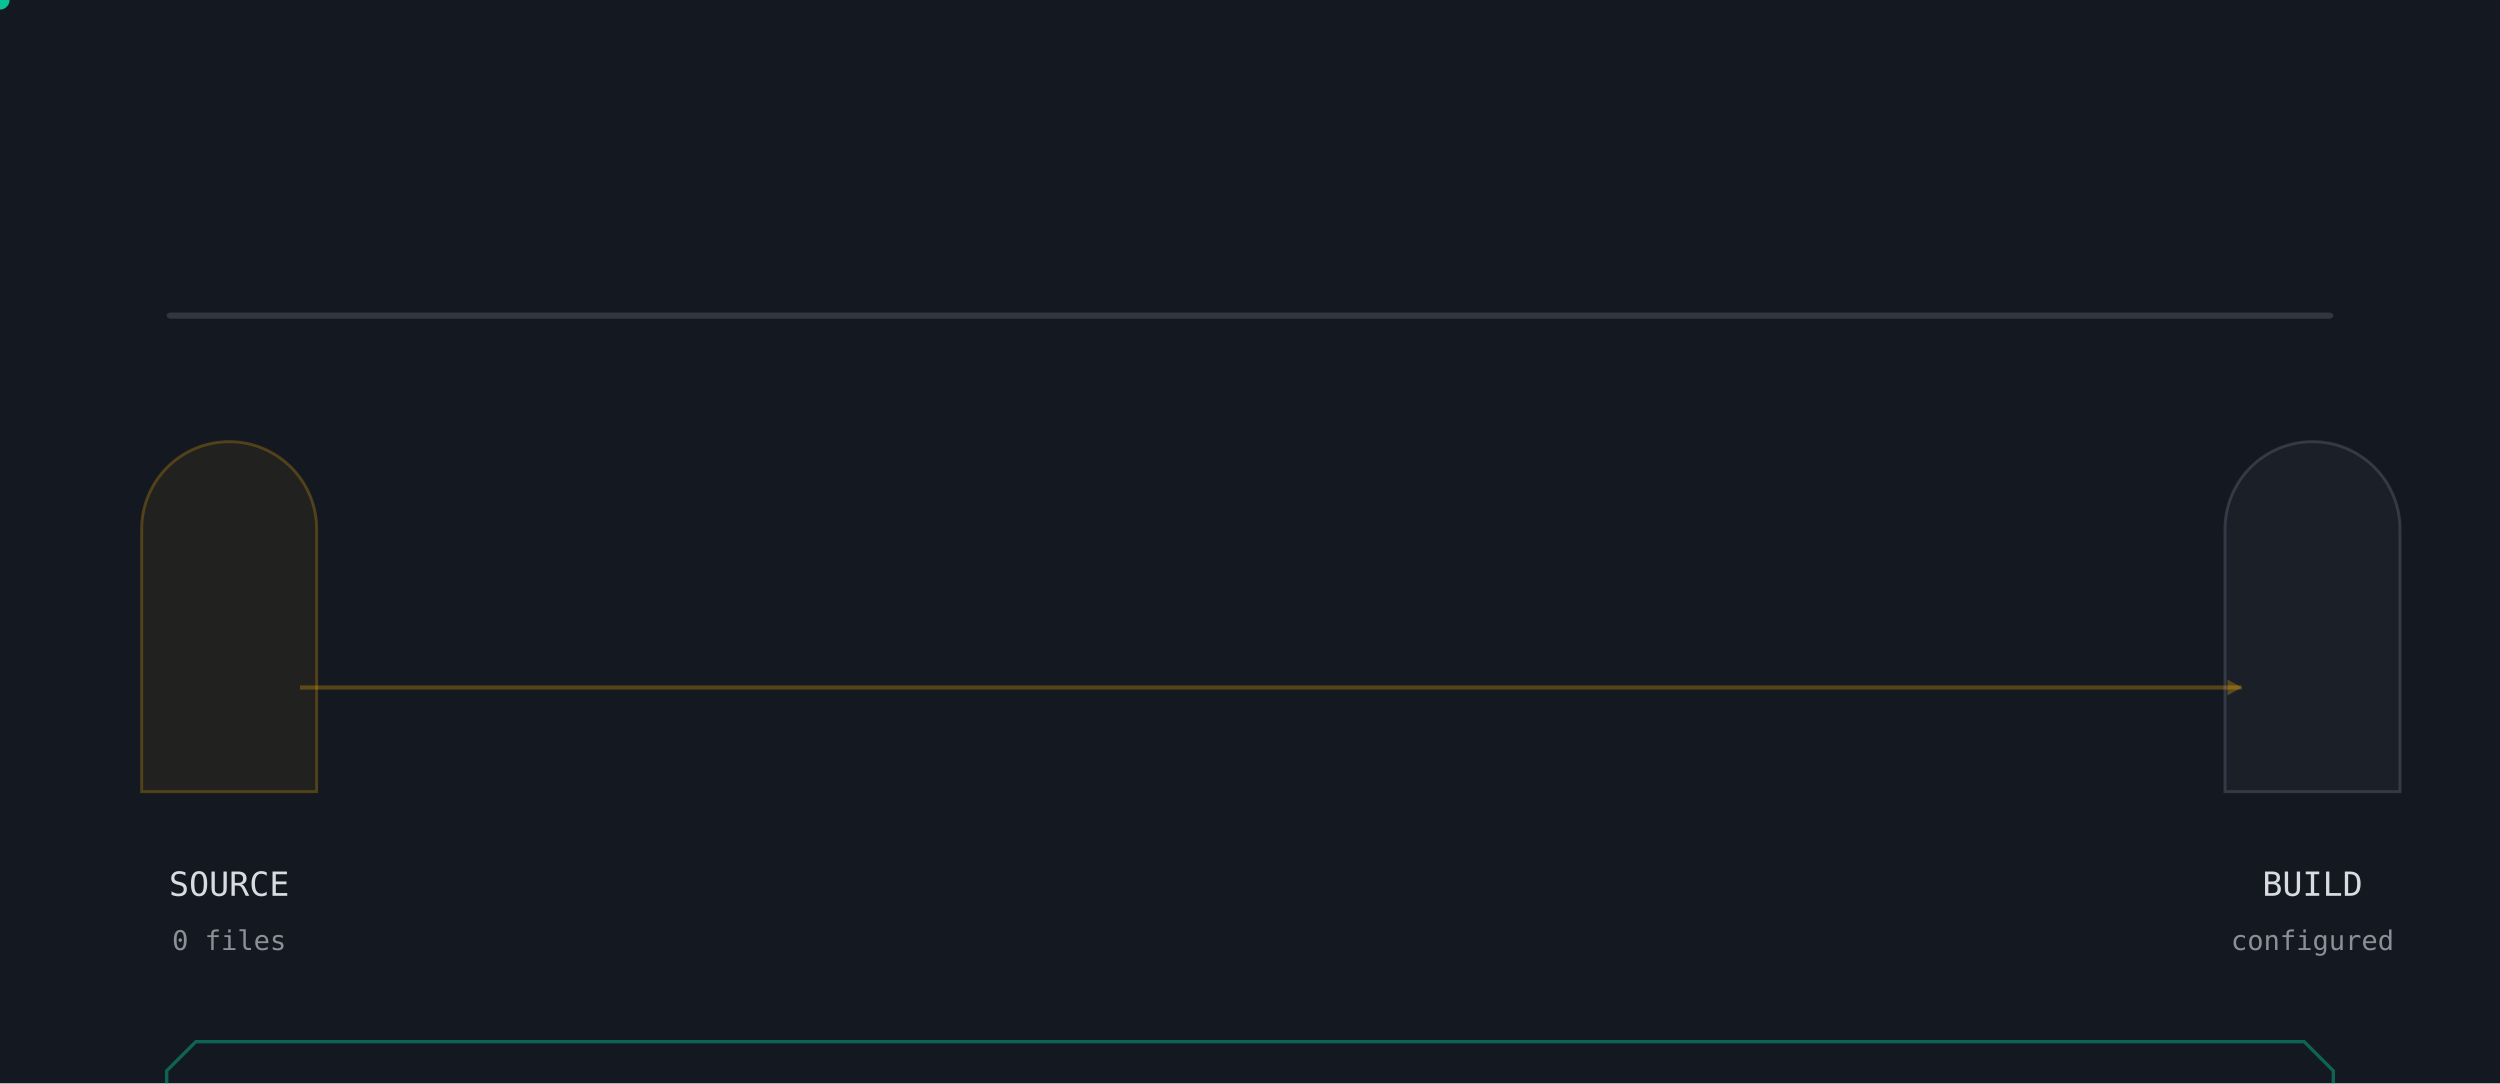
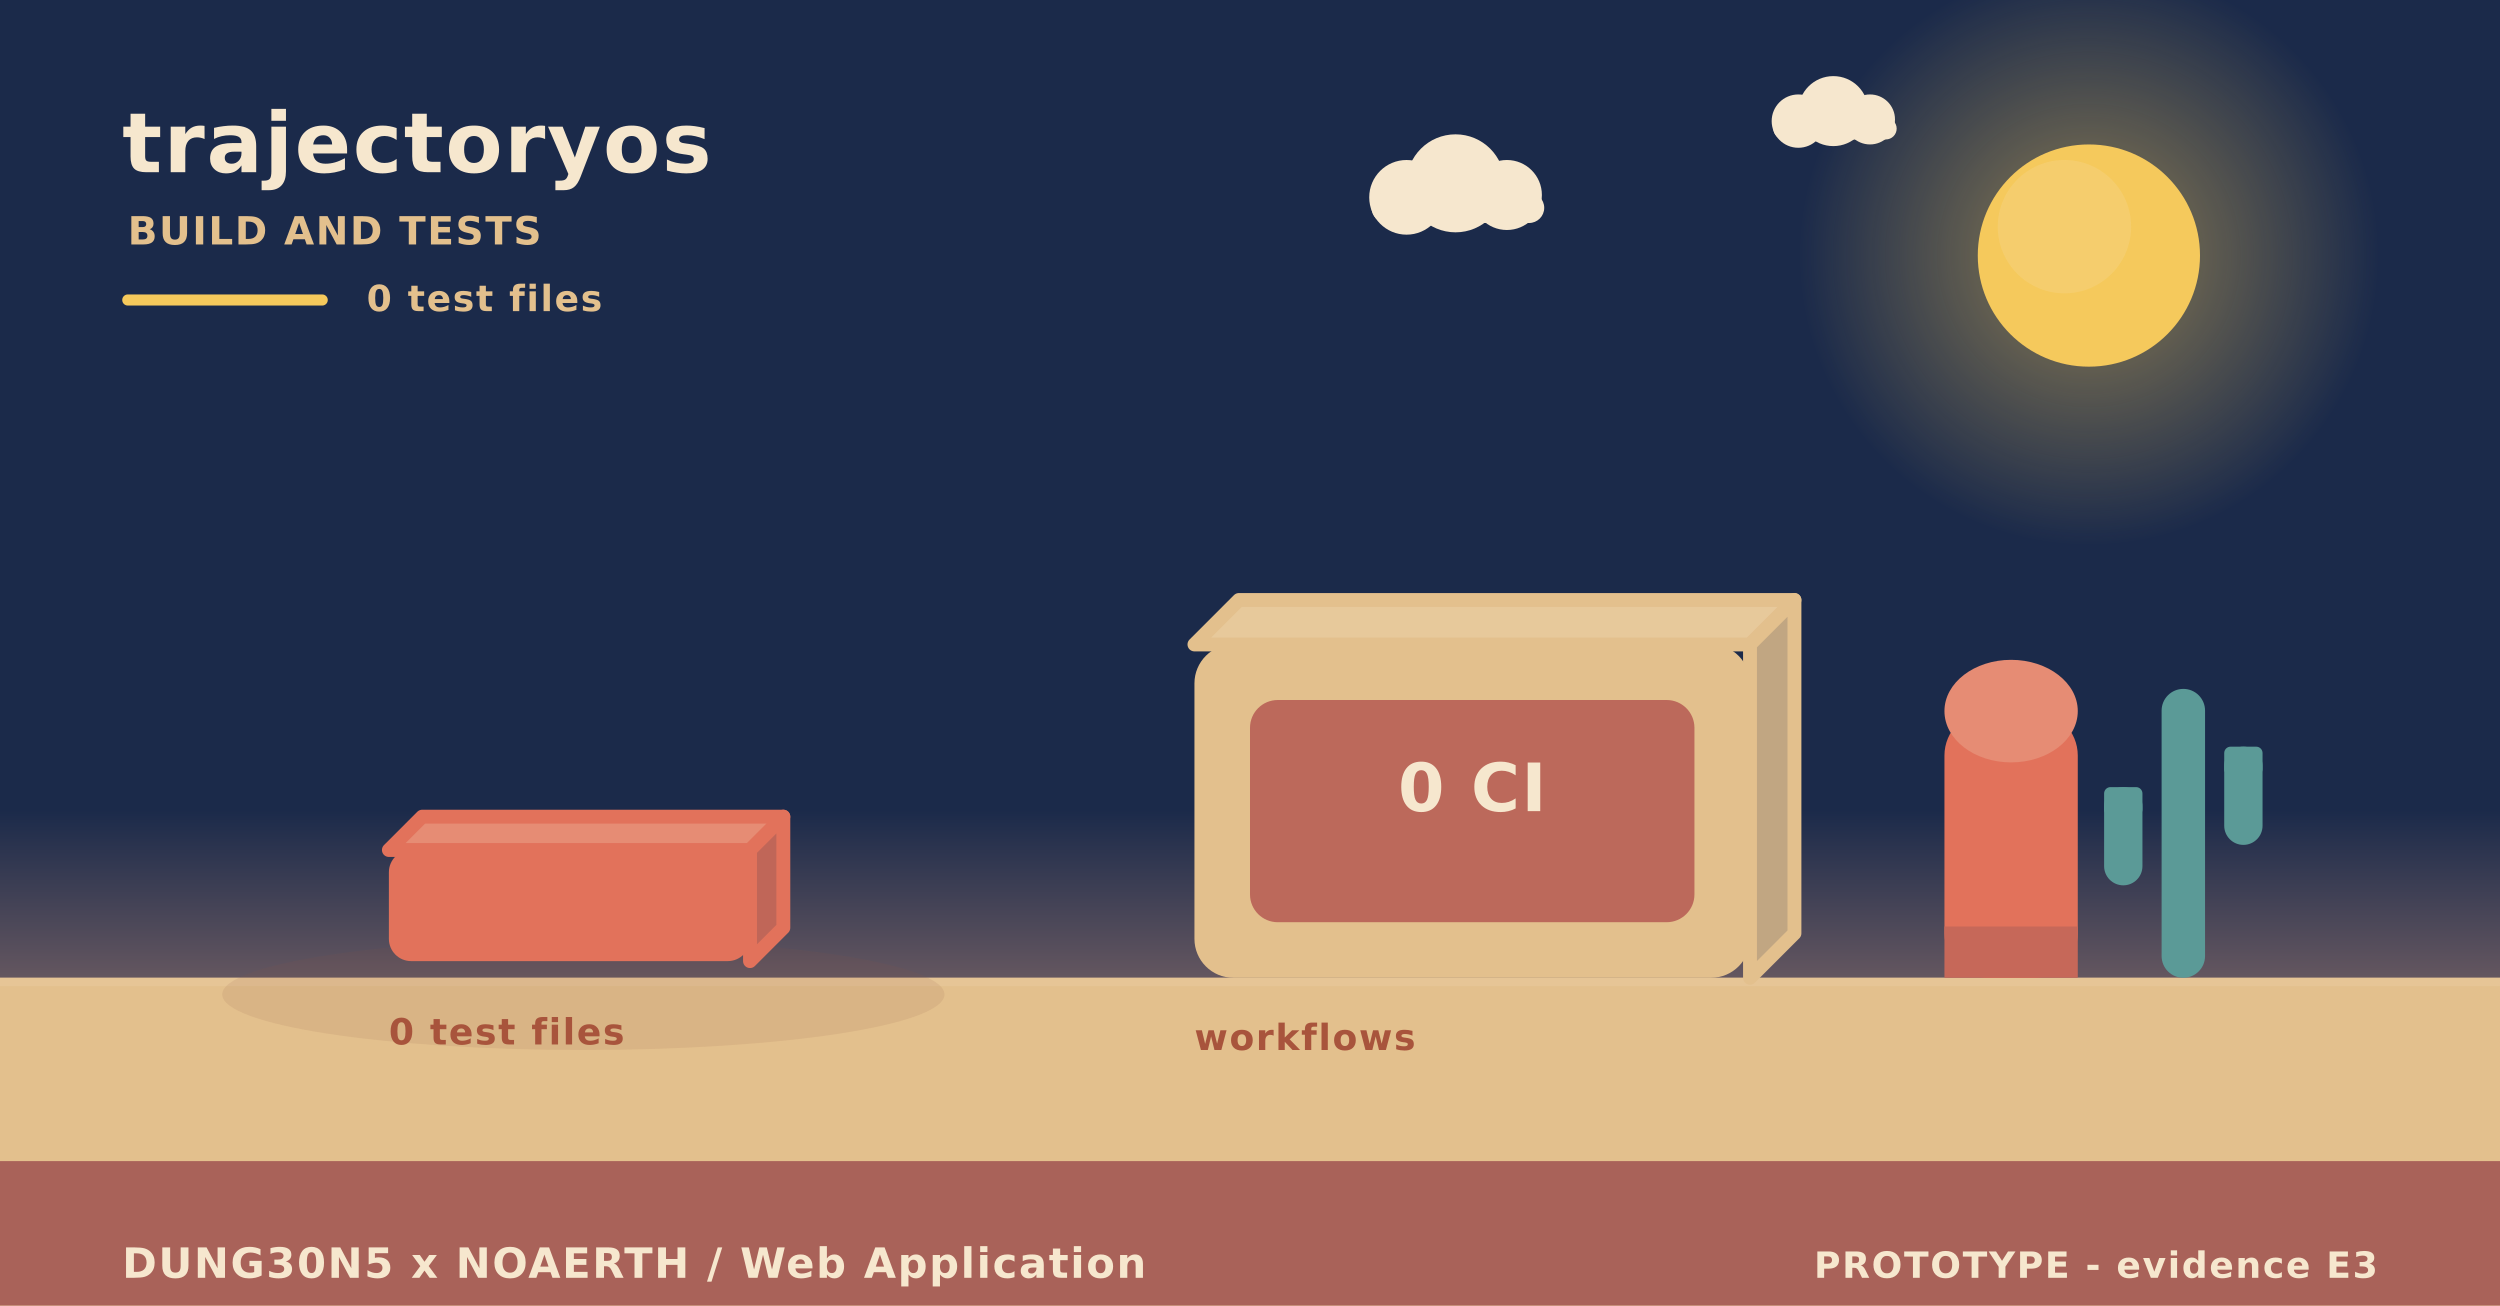
- <svg xmlns="http://www.w3.org/2000/svg" viewBox="0 0 1200 520" width="1200" height="520" role="img" aria-label="trajectoryos build evidence">
-   <rect width="1200" height="520" fill="#141821" />
-   <defs>
-     <linearGradient id="gb" x1="0" y1="0" x2="1" y2="1">
-       <stop offset="0%" stop-color="#ffb703" />
-       <stop offset="100%" stop-color="#8d99ae" />
-     </linearGradient>
-   </defs>
-   <rect x="80.00" y="150.00" width="1040.00" height="3.00" rx="2.00" fill="rgba(238,241,246,0.140)" opacity="1.00" />
-   <path d="M68.00,380.00 L68.00,254.00 A42.00,42.00 0 0 1 152.00,254.00 L152.00,380.00 Z" fill="rgba(255,183,3,0.100)" opacity="0.55" stroke="rgba(255,183,3,0.450)" stroke-width="1.4" />
-   <polygon points="-192.26,189.00 -136.83,221.00 -136.83,157.00 -192.26,125.00" fill="#037c5d" opacity="0.95" />
-   <polygon points="-247.68,221.00 -192.26,253.00 -192.26,189.00 -247.68,157.00" fill="#6e7788" opacity="0.95" />
-   <polygon points="-192.26,125.00 -136.83,157.00 -192.26,189.00 -247.68,157.00" fill="#ffb703" opacity="0.95" />
-   <text x="110" y="430" font-family="ui-monospace,Menlo,monospace" font-size="16" fill="rgba(238,241,246,0.900)" text-anchor="middle">SOURCE</text>
-   <text x="110" y="456" font-family="ui-monospace,Menlo,monospace" font-size="13" fill="rgba(238,241,246,0.550)" text-anchor="middle">0 files</text>
-   <path d="M1068.00,380.00 L1068.00,254.00 A42.00,42.00 0 0 1 1152.00,254.00 L1152.00,380.00 Z" fill="rgba(141,153,174,0.100)" opacity="0.55" stroke="rgba(141,153,174,0.450)" stroke-width="1.4" />
-   <polygon points="673.77,689.00 729.19,721.00 729.19,657.00 673.77,625.00" fill="#037c5d" opacity="0.95" />
-   <polygon points="618.34,721.00 673.77,753.00 673.77,689.00 618.34,657.00" fill="#6e7788" opacity="0.95" />
-   <polygon points="673.77,625.00 729.19,657.00 673.77,689.00 618.34,657.00" fill="#8d99ae" opacity="0.95" />
-   <text x="1110" y="430" font-family="ui-monospace,Menlo,monospace" font-size="16" fill="rgba(238,241,246,0.900)" text-anchor="middle">BUILD</text>
-   <text x="1110" y="456" font-family="ui-monospace,Menlo,monospace" font-size="13" fill="rgba(238,241,246,0.550)" text-anchor="middle">configured</text>
-   <line x1="144.00" y1="330.00" x2="1076.00" y2="330.00" stroke="rgba(255,183,3,0.500)" stroke-width="2.00" opacity="0.55" />
-   <polygon points="1076.00,330.00 1069.20,326.20 1069.20,333.80" fill="rgba(255,183,3,0.500)" opacity="0.55" />
-   <g opacity="0.9">
-     <circle cx="0.00" cy="0.00" r="4.60" fill="#06d6a0" opacity="1.00" />
-     <animateTransform attributeName="transform" type="translate" values="144.00,330.00 1076.00,330.00" dur="5.6s" begin="0.0s" repeatCount="indefinite" />
-     <animateTransform attributeName="transform" type="translate" values="1076.00,330.00 144.00,330.00" dur="5.6s" begin="2.8s" repeatCount="indefinite" />
+ <svg xmlns="http://www.w3.org/2000/svg" width="900" height="470" viewBox="0 0 900 470" role="img" aria-label="trajectoryos - how it is verified">
+   <linearGradient id="skyb" x1="0" y1="0" x2="0" y2="1">
+     <stop offset="0" stop-color="#1b2a4a" />
+     <stop offset="0.62" stop-color="#1b2a4a" />
+     <stop offset="1" stop-color="#f3ad8a" />
+   </linearGradient>
+   <rect width="900" height="470" fill="url(#skyb)" />
+   <radialGradient id="sunb">
+     <stop offset="0.35" stop-color="#f5c95c" stop-opacity="0.34" />
+     <stop offset="1" stop-color="#f5c95c" stop-opacity="0" />
+   </radialGradient>
+   <circle cx="752" cy="92" r="104" fill="url(#sunb)" />
+   <circle cx="752" cy="92" r="40" fill="#f5c95c" />
+   <circle cx="743.2" cy="81.6" r="24" fill="#f5d27e" opacity="0.5" />
+   <g>
+     <circle cx="524" cy="66" r="17.64" fill="#f6e7ce" />
+     <circle cx="506.36" cy="71.04" r="13.44" fill="#f6e7ce" />
+     <circle cx="542.48" cy="70.2" r="12.6" fill="#f6e7ce" />
+     <rect x="493.76" y="69.36" width="62.16" height="10.92" rx="5.46" fill="#f6e7ce" />
+     <animateTransform attributeName="transform" type="translate" values="0 0;24 0;0 0" dur="36s" begin="0s" repeatCount="indefinite" />
  </g>
-   <path d="M94.00,500.00 H1106.00 L1120.00,514.00 V546.00 L1106.00,560.00 H94.00 L80.00,546.00 V514.00 Z" fill="none" stroke="rgba(6,214,160,0.500)" stroke-width="1.60" opacity="0.80" />
-   <text x="600" y="536" font-family="ui-monospace,Menlo,monospace" font-size="16" fill="rgba(6,214,160,0.950)" text-anchor="middle">no test suite present in this repository — shown as measured, not implied</text>
+   <g>
+     <circle cx="660" cy="40" r="12.6" fill="#f6e7ce" />
+     <circle cx="647.4" cy="43.6" r="9.6" fill="#f6e7ce" />
+     <circle cx="673.2" cy="43" r="9" fill="#f6e7ce" />
+     <rect x="638.4" y="42.4" width="44.4" height="7.8" rx="3.9" fill="#f6e7ce" />
+     <animateTransform attributeName="transform" type="translate" values="0 0;-18 0;0 0" dur="46s" begin="3s" repeatCount="indefinite" />
+   </g>
+   <rect x="0" y="352" width="900" height="118" fill="#e3c08d" />
+   <rect x="0" y="352" width="900" height="3" fill="#e6c596" />
+   <text x="44" y="62" font-family="Verdana,DejaVu Sans,sans-serif" font-size="30" font-weight="700" letter-spacing="0.6" fill="#f6e7ce" text-anchor="start">trajectoryos</text>
+   <text x="46" y="88" font-family="Verdana,DejaVu Sans,sans-serif" font-size="14" font-weight="700" letter-spacing="0.6" fill="#e3c08d" text-anchor="start">BUILD AND TESTS</text>
+   <rect x="44" y="106" width="74" height="4" rx="2" fill="#f5c95c" />
+   <text x="132" y="112" font-family="Verdana,DejaVu Sans,sans-serif" font-size="13" font-weight="700" letter-spacing="0.6" fill="#e3c08d" text-anchor="start">0 test files</text>
+   <ellipse cx="210" cy="358" rx="130" ry="20" fill="rgba(138,90,68,0.11)" />
+   <g>
+     <path d="M140,306 L270,306 L282,294 L152,294 Z" fill="#e68c74" stroke="#e2725b" stroke-width="5" stroke-linejoin="round" />
+     <path d="M270,306 L282,294 L282,334 L270,346 Z" fill="#c06658" stroke="#e2725b" stroke-width="5" stroke-linejoin="round" />
+     <rect x="140" y="306" width="130" height="40" rx="8" fill="#e2725b" />
+     <animateTransform attributeName="transform" type="translate" values="0 10;0 0" dur="0.8s" begin="0.5s" fill="freeze" />
+   </g>
+   <text x="140" y="376" font-family="Verdana,DejaVu Sans,sans-serif" font-size="13" font-weight="700" letter-spacing="0.6" fill="#a8543c" text-anchor="start">0 test files</text>
+   <path d="M430,232 L630,232 L646,216 L446,216 Z" fill="#e7c99b" stroke="#e3c08d" stroke-width="5" stroke-linejoin="round" />
+   <path d="M630,232 L646,216 L646,336 L630,352 Z" fill="#c1a682" stroke="#e3c08d" stroke-width="5" stroke-linejoin="round" />
+   <rect x="430" y="232" width="200" height="120" rx="14" fill="#e3c08d" />
+   <rect x="450" y="252" width="160" height="80" rx="10" fill="#ba6458" opacity="0.94" />
+   <text x="530" y="292" font-family="Verdana,DejaVu Sans,sans-serif" font-size="24" font-weight="700" letter-spacing="0.6" fill="#f6e7ce" text-anchor="middle">0 CI</text>
+   <text x="430" y="378" font-family="Verdana,DejaVu Sans,sans-serif" font-size="13" font-weight="700" letter-spacing="0.6" fill="#a8543c" text-anchor="start">workflows</text>
+   <rect x="700" y="256" width="48" height="96" rx="16" fill="#e2725b" />
+   <ellipse cx="724" cy="256" rx="24" ry="18.46" fill="#e68c74" />
+   <rect x="700" y="333.54" width="48" height="18.46" fill="#c66859" />
+   <rect x="778.18" y="248" width="15.64" height="104" rx="7.82" fill="#5b9a97" />
+   <rect x="757.48" y="283.36" width="13.8" height="35.36" rx="6.9" fill="#5b9a97" />
+   <rect x="757.48" y="283.36" width="13.8" height="10.4" rx="2.3" fill="#5b9a97" />
+   <rect x="800.72" y="268.8" width="13.8" height="35.36" rx="6.9" fill="#5b9a97" />
+   <rect x="800.72" y="268.8" width="13.8" height="10.4" rx="2.3" fill="#5b9a97" />
+   <rect x="0" y="418" width="900" height="52" rx="0" fill="#a65c56" opacity="0.94" />
+   <text x="44" y="460" font-family="Verdana,DejaVu Sans,sans-serif" font-size="15" font-weight="700" letter-spacing="0.6" fill="#f6e7ce" text-anchor="start">DUNG30N5 x NOAERTH  /  Web Application</text>
+   <text x="856" y="460" font-family="Verdana,DejaVu Sans,sans-serif" font-size="13" font-weight="700" letter-spacing="0.6" fill="#f6e7ce" text-anchor="end">PROTOTYPE  -  evidence E3</text>
</svg>
